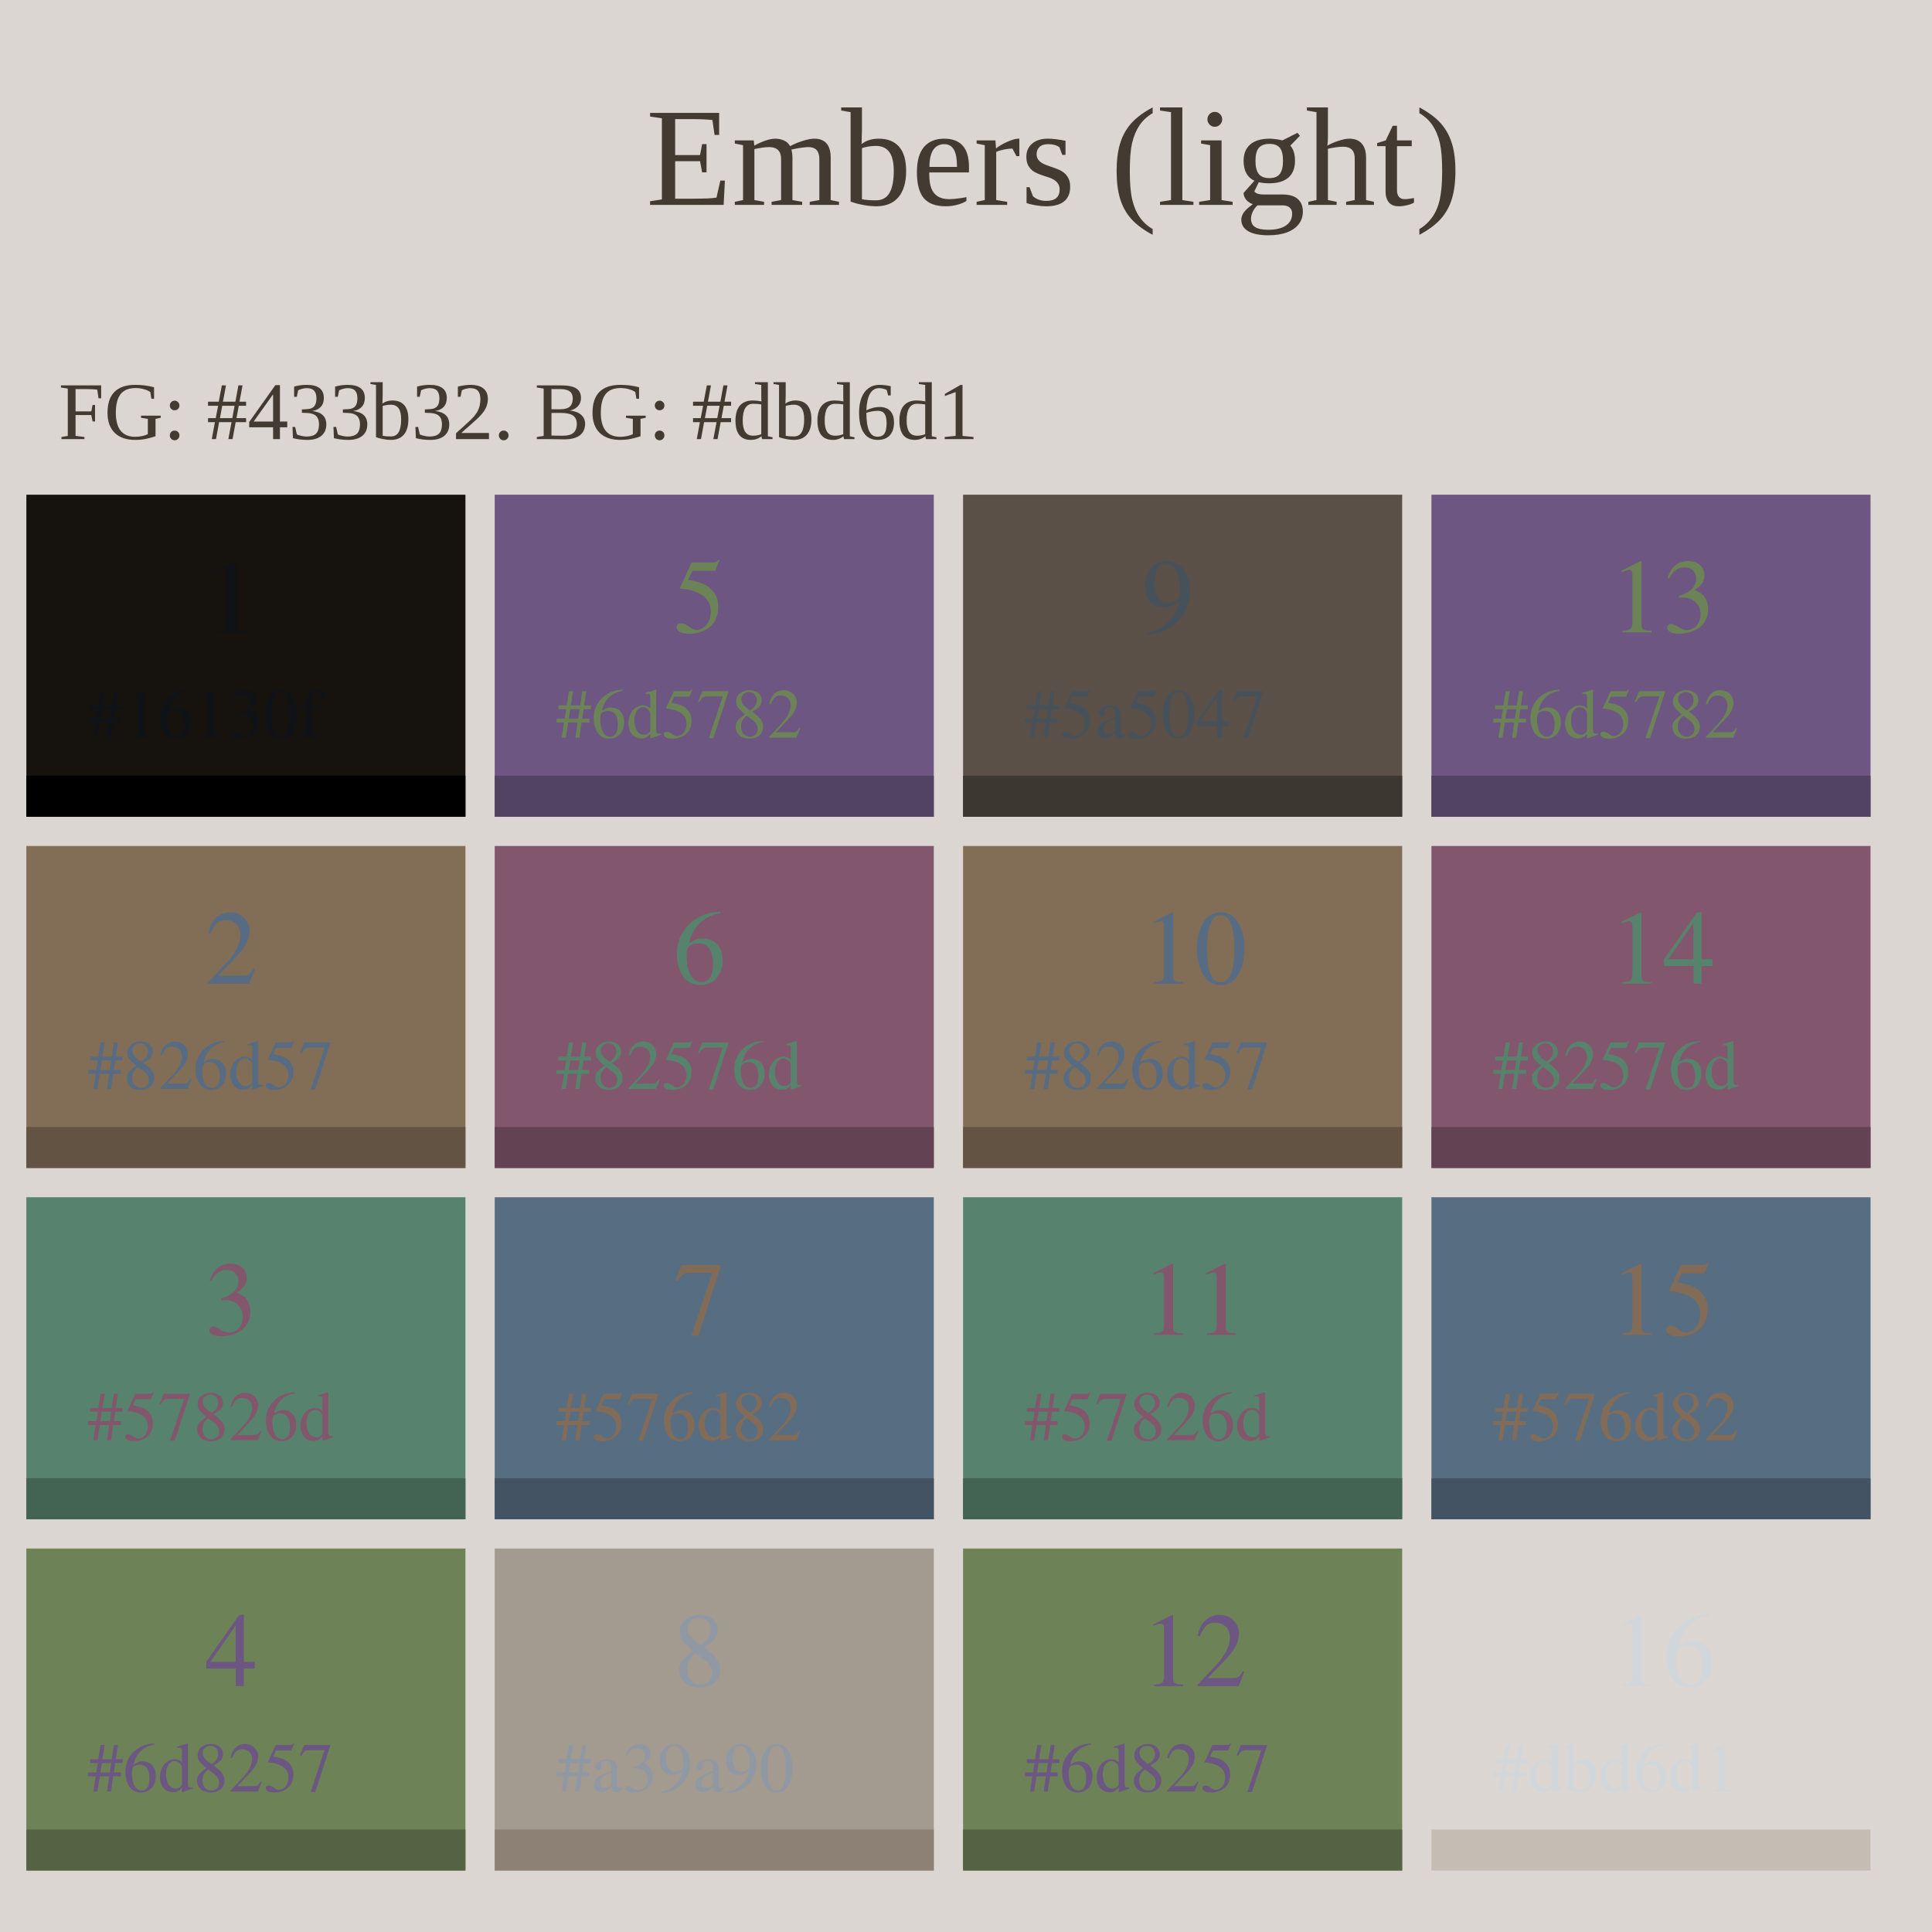
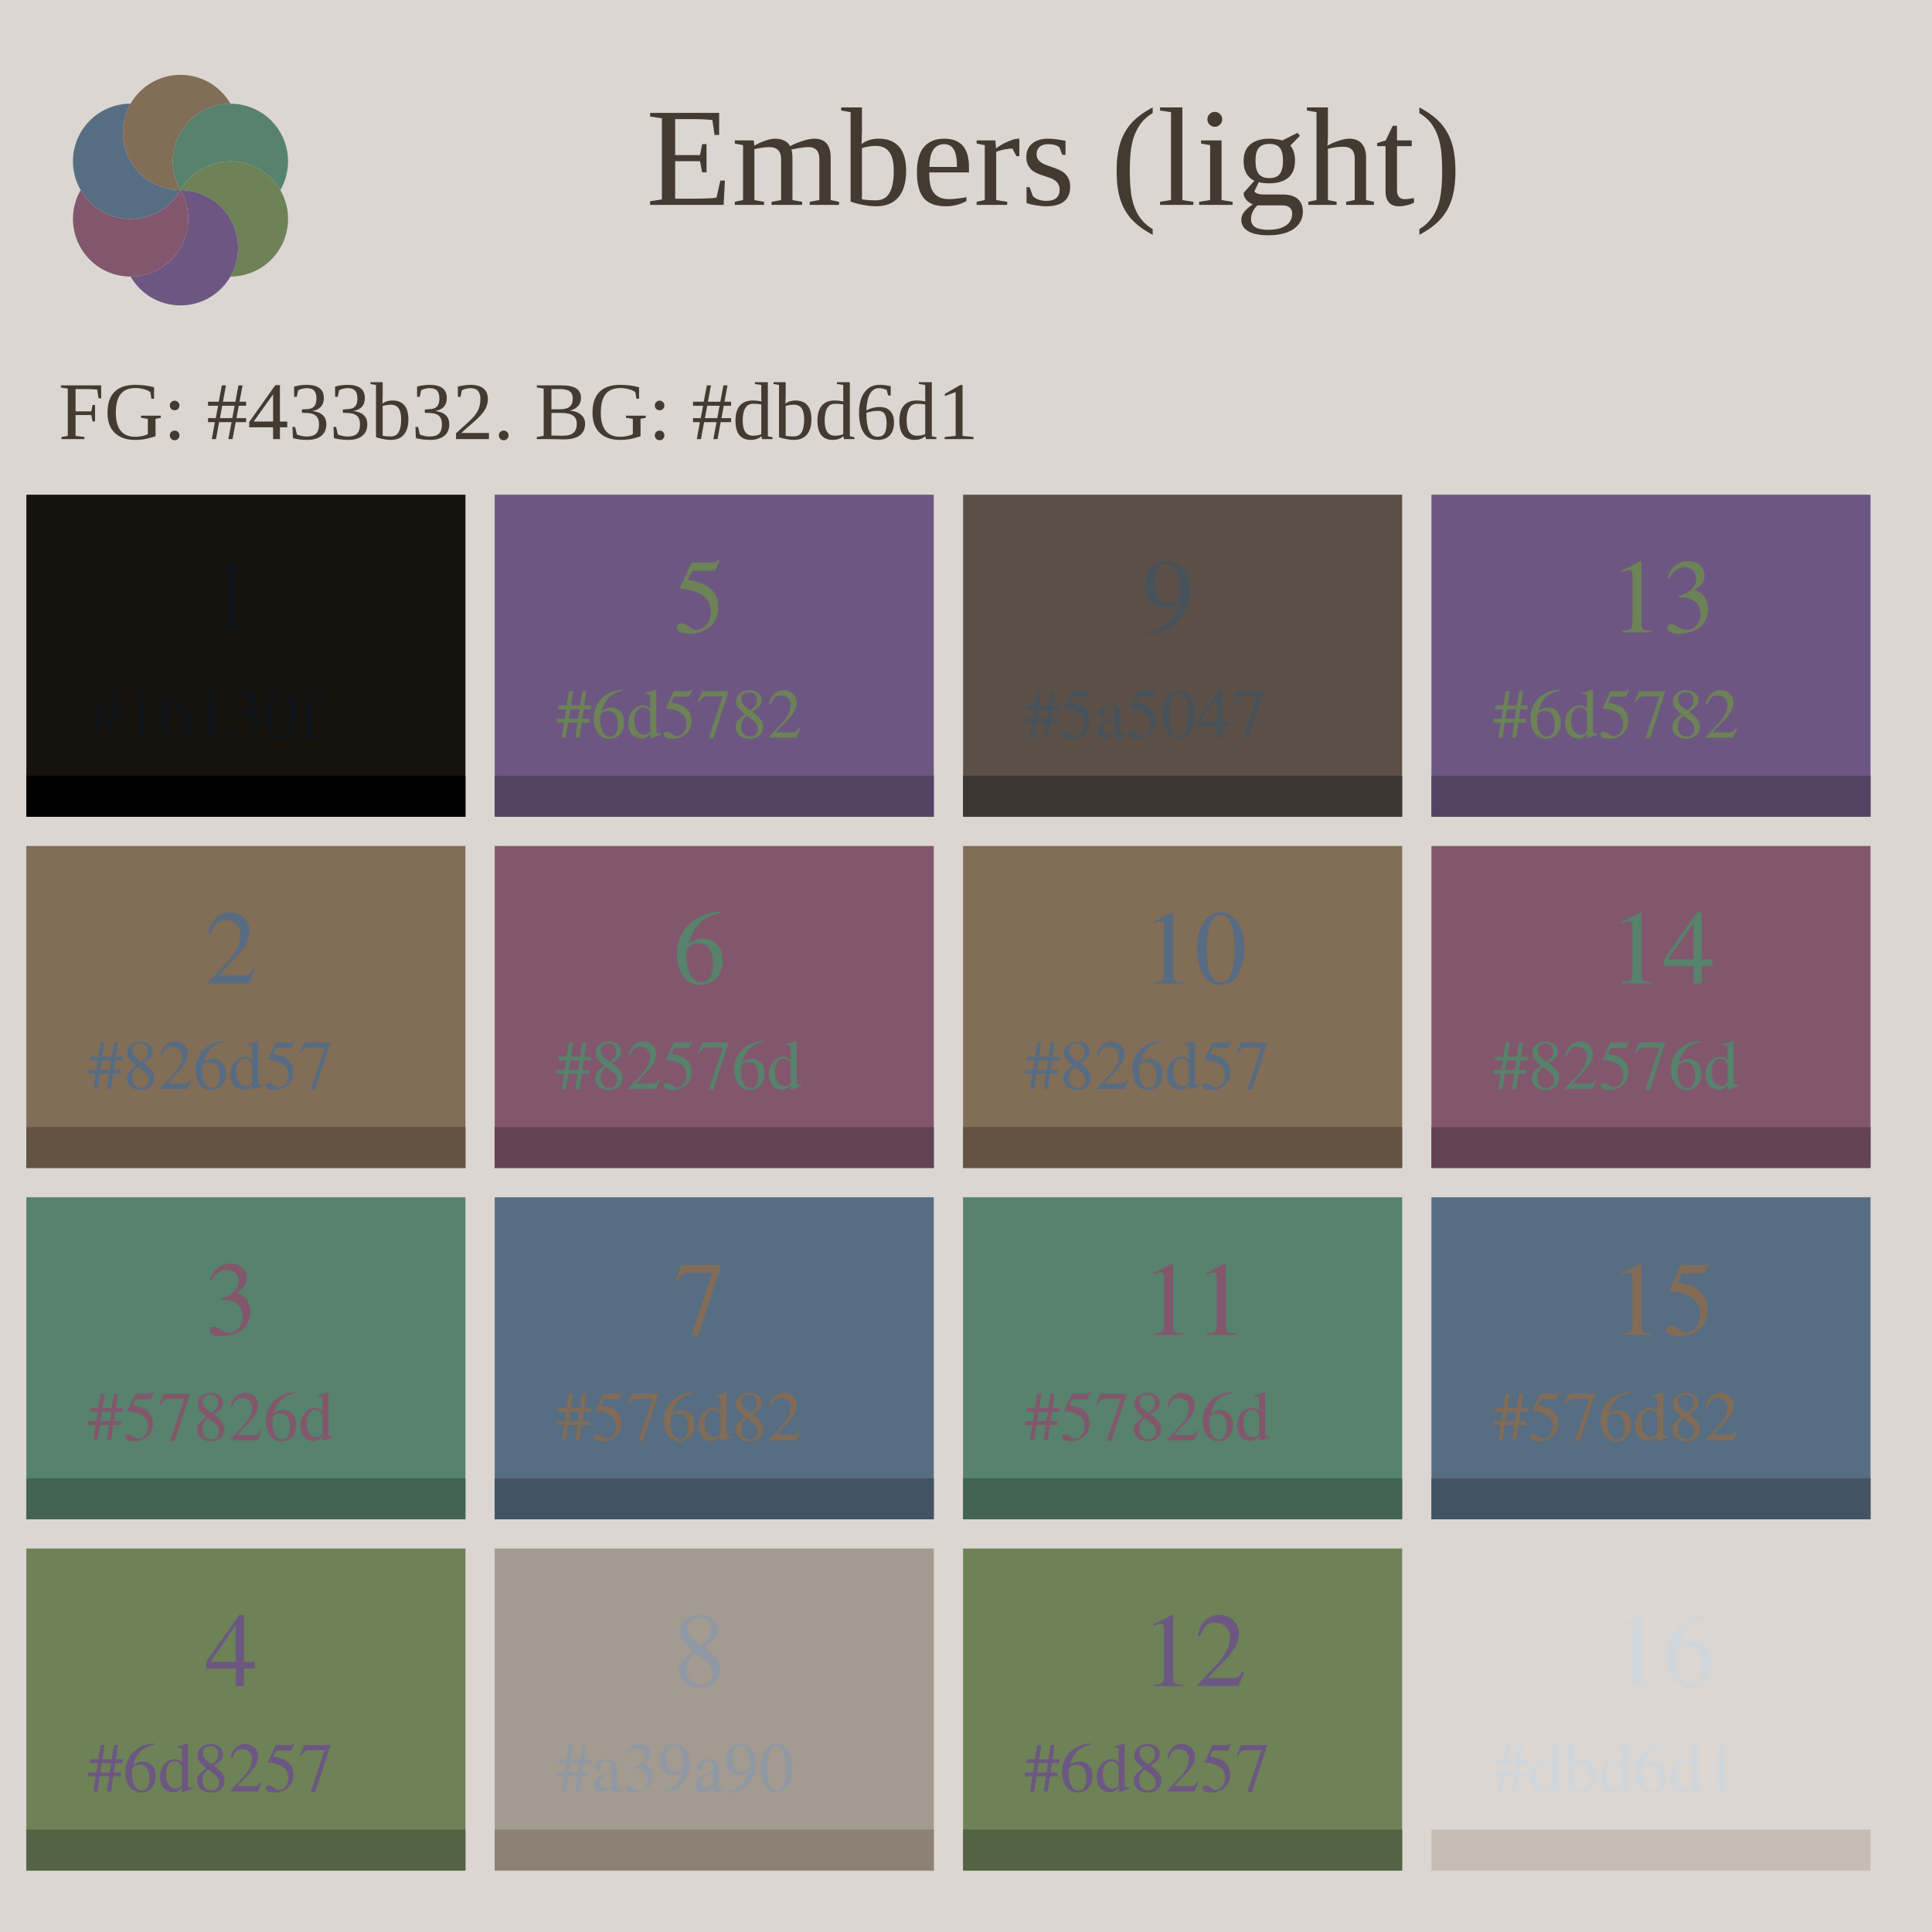
- <svg width="330" height="330">
+ <svg xmlns="http://www.w3.org/2000/svg" version="1.1" width="330" height="330">
  <rect fill="#dbd6d1" x="0" y="0" width="330" height="330" />
  <text x="180" y="35" fill="#433b32" text-anchor="middle" alignment-baseline="central" font-size="24">Embers (light)</text>
  <text x="10" y="75" fill="#433b32" text-anchor="start" alignment-baseline="baseline" font-size="14">FG: #433b32. BG: #dbd6d1</text>
  <rect id="#box-1" x="5" y="85" width="74" height="54" fill="#16130f" stroke="#16130f" stroke-width="1px" />
  <rect id="#box-1" x="5" y="133" width="74" height="6" fill="#000000" stroke="#000000" stroke-width="1px" />
  <text id="#box-text-1" x="15" y="126" fill="#0F1216" font-size="12" font-family="Droid Sans Mono, Times, serif">#16130f</text>
  <text id="#box-text-1" x="35" y="108" fill="#0F1216" font-size="18" font-family="Droid Sans Mono, Times, serif">1</text>
  <rect id="#box-2" x="5" y="145" width="74" height="54" fill="#826d57" stroke="#826d57" stroke-width="1px" />
  <rect id="#box-2" x="5" y="193" width="74" height="6" fill="#635343" stroke="#635343" stroke-width="1px" />
  <text id="#box-text-2" x="15" y="186" fill="#576C82" font-size="12" font-family="Droid Sans Mono, Times, serif">#826d57</text>
  <text id="#box-text-2" x="35" y="168" fill="#576C82" font-size="18" font-family="Droid Sans Mono, Times, serif">2</text>
  <rect id="#box-3" x="5" y="205" width="74" height="54" fill="#57826d" stroke="#57826d" stroke-width="1px" />
  <rect id="#box-3" x="5" y="253" width="74" height="6" fill="#436353" stroke="#436353" stroke-width="1px" />
  <text id="#box-text-3" x="15" y="246" fill="#82576C" font-size="12" font-family="Droid Sans Mono, Times, serif">#57826d</text>
  <text id="#box-text-3" x="35" y="228" fill="#82576C" font-size="18" font-family="Droid Sans Mono, Times, serif">3</text>
  <rect id="#box-4" x="5" y="265" width="74" height="54" fill="#6d8257" stroke="#6d8257" stroke-width="1px" />
  <rect id="#box-4" x="5" y="313" width="74" height="6" fill="#536343" stroke="#536343" stroke-width="1px" />
  <text id="#box-text-4" x="15" y="306" fill="#6C5782" font-size="12" font-family="Droid Sans Mono, Times, serif">#6d8257</text>
  <text id="#box-text-4" x="35" y="288" fill="#6C5782" font-size="18" font-family="Droid Sans Mono, Times, serif">4</text>
  <rect id="#box-5" x="85" y="85" width="74" height="54" fill="#6d5782" stroke="#6d5782" stroke-width="1px" />
  <rect id="#box-5" x="85" y="133" width="74" height="6" fill="#534363" stroke="#534363" stroke-width="1px" />
  <text id="#box-text-5" x="95" y="126" fill="#6C8257" font-size="12" font-family="Droid Sans Mono, Times, serif">#6d5782</text>
  <text id="#box-text-5" x="115" y="108" fill="#6C8257" font-size="18" font-family="Droid Sans Mono, Times, serif">5</text>
  <rect id="#box-6" x="85" y="145" width="74" height="54" fill="#82576d" stroke="#82576d" stroke-width="1px" />
  <rect id="#box-6" x="85" y="193" width="74" height="6" fill="#634353" stroke="#634353" stroke-width="1px" />
  <text id="#box-text-6" x="95" y="186" fill="#57826C" font-size="12" font-family="Droid Sans Mono, Times, serif">#82576d</text>
  <text id="#box-text-6" x="115" y="168" fill="#57826C" font-size="18" font-family="Droid Sans Mono, Times, serif">6</text>
  <rect id="#box-7" x="85" y="205" width="74" height="54" fill="#576d82" stroke="#576d82" stroke-width="1px" />
  <rect id="#box-7" x="85" y="253" width="74" height="6" fill="#435363" stroke="#435363" stroke-width="1px" />
  <text id="#box-text-7" x="95" y="246" fill="#826C57" font-size="12" font-family="Droid Sans Mono, Times, serif">#576d82</text>
  <text id="#box-text-7" x="115" y="228" fill="#826C57" font-size="18" font-family="Droid Sans Mono, Times, serif">7</text>
  <rect id="#box-8" x="85" y="265" width="74" height="54" fill="#a39a90" stroke="#a39a90" stroke-width="1px" />
  <rect id="#box-8" x="85" y="313" width="74" height="6" fill="#8C8174" stroke="#8C8174" stroke-width="1px" />
  <text id="#box-text-8" x="95" y="306" fill="#9099A3" font-size="12" font-family="Droid Sans Mono, Times, serif">#a39a90</text>
  <text id="#box-text-8" x="115" y="288" fill="#9099A3" font-size="18" font-family="Droid Sans Mono, Times, serif">8</text>
  <rect id="#box-9" x="165" y="85" width="74" height="54" fill="#5a5047" stroke="#5a5047" stroke-width="1px" />
  <rect id="#box-9" x="165" y="133" width="74" height="6" fill="#3D3731" stroke="#3D3731" stroke-width="1px" />
  <text id="#box-text-9" x="175" y="126" fill="#47515A" font-size="12" font-family="Droid Sans Mono, Times, serif">#5a5047</text>
  <text id="#box-text-9" x="195" y="108" fill="#47515A" font-size="18" font-family="Droid Sans Mono, Times, serif">9</text>
  <rect id="#box-10" x="165" y="145" width="74" height="54" fill="#826d57" stroke="#826d57" stroke-width="1px" />
  <rect id="#box-10" x="165" y="193" width="74" height="6" fill="#635343" stroke="#635343" stroke-width="1px" />
  <text id="#box-text-10" x="175" y="186" fill="#576C82" font-size="12" font-family="Droid Sans Mono, Times, serif">#826d57</text>
  <text id="#box-text-10" x="195" y="168" fill="#576C82" font-size="18" font-family="Droid Sans Mono, Times, serif">10</text>
  <rect id="#box-11" x="165" y="205" width="74" height="54" fill="#57826d" stroke="#57826d" stroke-width="1px" />
  <rect id="#box-11" x="165" y="253" width="74" height="6" fill="#436353" stroke="#436353" stroke-width="1px" />
  <text id="#box-text-11" x="175" y="246" fill="#82576C" font-size="12" font-family="Droid Sans Mono, Times, serif">#57826d</text>
  <text id="#box-text-11" x="195" y="228" fill="#82576C" font-size="18" font-family="Droid Sans Mono, Times, serif">11</text>
  <rect id="#box-12" x="165" y="265" width="74" height="54" fill="#6d8257" stroke="#6d8257" stroke-width="1px" />
  <rect id="#box-12" x="165" y="313" width="74" height="6" fill="#536343" stroke="#536343" stroke-width="1px" />
  <text id="#box-text-12" x="175" y="306" fill="#6C5782" font-size="12" font-family="Droid Sans Mono, Times, serif">#6d8257</text>
  <text id="#box-text-12" x="195" y="288" fill="#6C5782" font-size="18" font-family="Droid Sans Mono, Times, serif">12</text>
  <rect id="#box-13" x="245" y="85" width="74" height="54" fill="#6d5782" stroke="#6d5782" stroke-width="1px" />
  <rect id="#box-13" x="245" y="133" width="74" height="6" fill="#534363" stroke="#534363" stroke-width="1px" />
  <text id="#box-text-13" x="255" y="126" fill="#6C8257" font-size="12" font-family="Droid Sans Mono, Times, serif">#6d5782</text>
  <text id="#box-text-13" x="275" y="108" fill="#6C8257" font-size="18" font-family="Droid Sans Mono, Times, serif">13</text>
  <rect id="#box-14" x="245" y="145" width="74" height="54" fill="#82576d" stroke="#82576d" stroke-width="1px" />
  <rect id="#box-14" x="245" y="193" width="74" height="6" fill="#634353" stroke="#634353" stroke-width="1px" />
  <text id="#box-text-14" x="255" y="186" fill="#57826C" font-size="12" font-family="Droid Sans Mono, Times, serif">#82576d</text>
  <text id="#box-text-14" x="275" y="168" fill="#57826C" font-size="18" font-family="Droid Sans Mono, Times, serif">14</text>
  <rect id="#box-15" x="245" y="205" width="74" height="54" fill="#576d82" stroke="#576d82" stroke-width="1px" />
  <rect id="#box-15" x="245" y="253" width="74" height="6" fill="#435363" stroke="#435363" stroke-width="1px" />
  <text id="#box-text-15" x="255" y="246" fill="#826C57" font-size="12" font-family="Droid Sans Mono, Times, serif">#576d82</text>
  <text id="#box-text-15" x="275" y="228" fill="#826C57" font-size="18" font-family="Droid Sans Mono, Times, serif">15</text>
  <rect id="#box-16" x="245" y="265" width="74" height="54" fill="#dbd6d1" stroke="#dbd6d1" stroke-width="1px" />
  <rect id="#box-16" x="245" y="313" width="74" height="6" fill="#C5BDB4" stroke="#C5BDB4" stroke-width="1px" />
  <text id="#box-text-16" x="255" y="306" fill="#D1D6DB" font-size="12" font-family="Droid Sans Mono, Times, serif">#dbd6d1</text>
  <text id="#box-text-16" x="275" y="288" fill="#D1D6DB" font-size="18" font-family="Droid Sans Mono, Times, serif">16</text>
+   <g>
+     <path style="fill:#826d57;stroke-width:0.062" d="m 30.832,12.787 c -5.437,0 -9.841,4.404 -9.841,9.841 0,5.437 4.404,9.846 9.841,9.846 -2.718,-4.708 -1.105,-10.726 3.604,-13.445 1.554,-0.897 3.252,-1.324 4.925,-1.322 -1.702,-2.941 -4.886,-4.921 -8.529,-4.921 z" />
+     <path style="fill:#57826d;stroke-width:0.062" d="m 47.882,22.631 c -2.718,-4.709 -8.735,-6.321 -13.444,-3.602 -4.709,2.718 -6.325,8.738 -3.606,13.446 2.718,-4.708 8.737,-6.32 13.446,-3.602 1.554,0.897 2.772,2.154 3.607,3.605 1.696,-2.945 1.819,-6.692 -0.003,-9.847 z" />
+     <path style="fill:#6d8257;stroke-width:0.062" d="m 47.882,42.319 c 2.718,-4.708 1.106,-10.725 -3.602,-13.444 -4.708,-2.719 -10.729,-1.109 -13.447,3.6 5.437,0 9.842,4.406 9.842,9.843 0,1.794 -0.48,3.478 -1.318,4.926 3.398,-0.004 6.704,-1.771 8.526,-4.926 z" />
+     <path style="fill:#6d5782;stroke-width:0.062" d="m 30.832,52.162 c 5.437,0 9.841,-4.404 9.841,-9.841 0,-5.437 -4.404,-9.846 -9.841,-9.846 2.718,4.708 1.105,10.726 -3.604,13.445 -1.554,0.897 -3.252,1.324 -4.925,1.322 1.702,2.941 4.886,4.921 8.529,4.921 z" />
+     <path style="fill:#82576d;stroke-width:0.062" d="m 13.783,42.319 c 2.718,4.708 8.735,6.321 13.444,3.602 4.709,-2.718 6.325,-8.738 3.606,-13.446 -2.718,4.708 -8.737,6.32 -13.446,3.602 -1.554,-0.897 -2.772,-2.154 -3.607,-3.605 -1.696,2.945 -1.819,6.692 0.003,9.847 z" />
+     <path style="fill:#576d82;stroke-width:0.062" d="m 13.783,22.631 c -2.718,4.708 -1.106,10.725 3.602,13.444 4.708,2.719 10.729,1.109 13.447,-3.6 -5.437,0 -9.842,-4.406 -9.842,-9.843 0,-1.794 0.48,-3.478 1.318,-4.926 -3.398,0.004 -6.704,1.771 -8.526,4.926 z" />
+   </g>
</svg>
